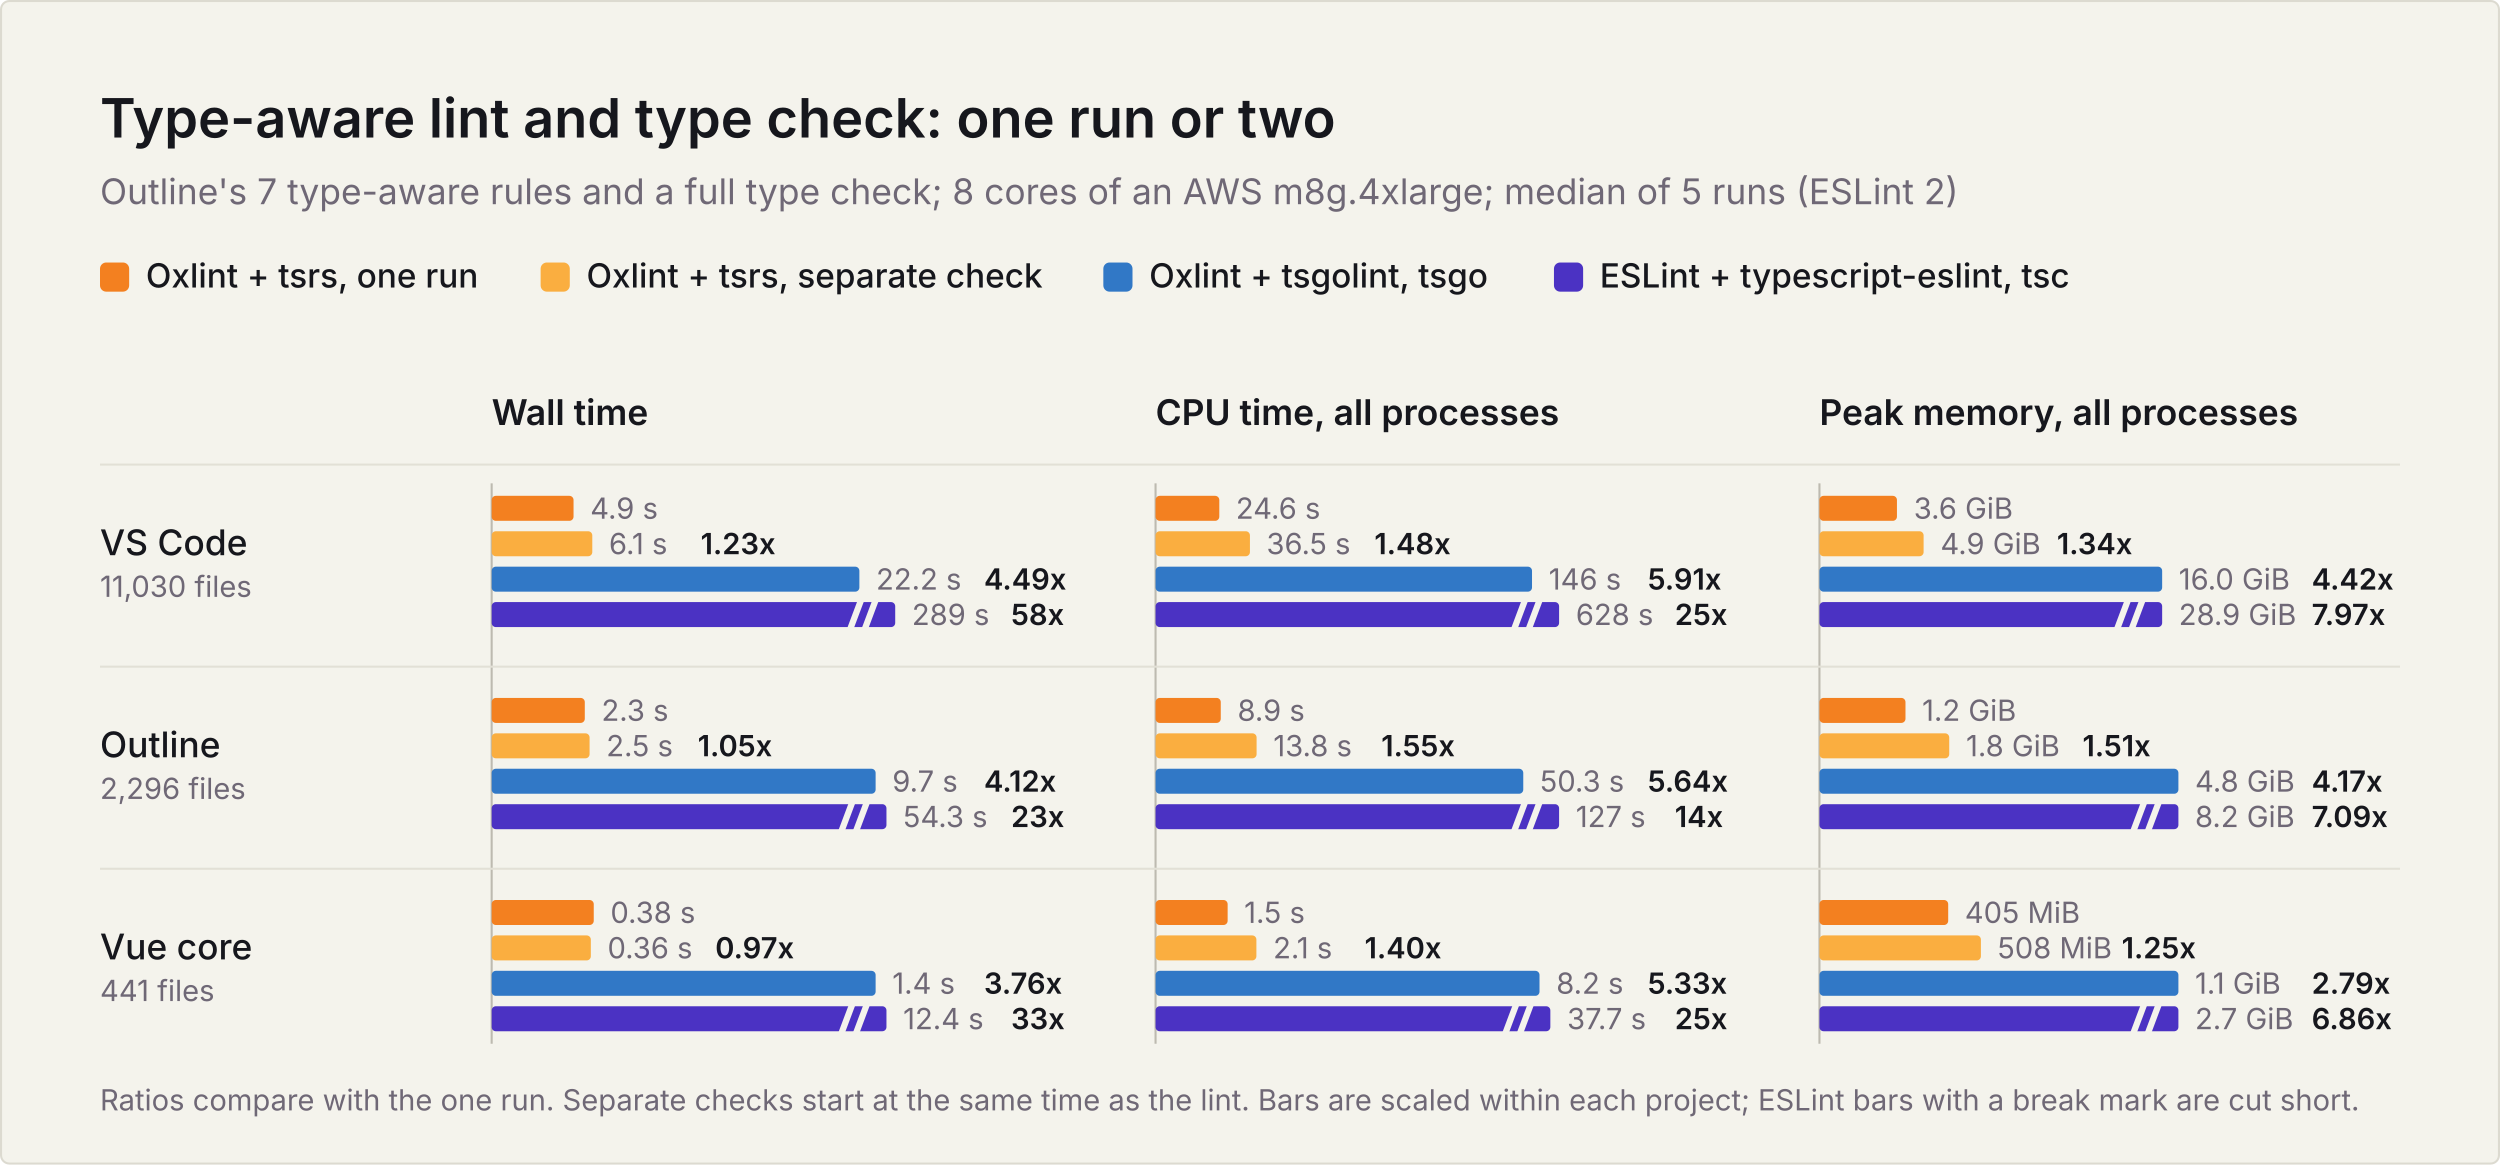
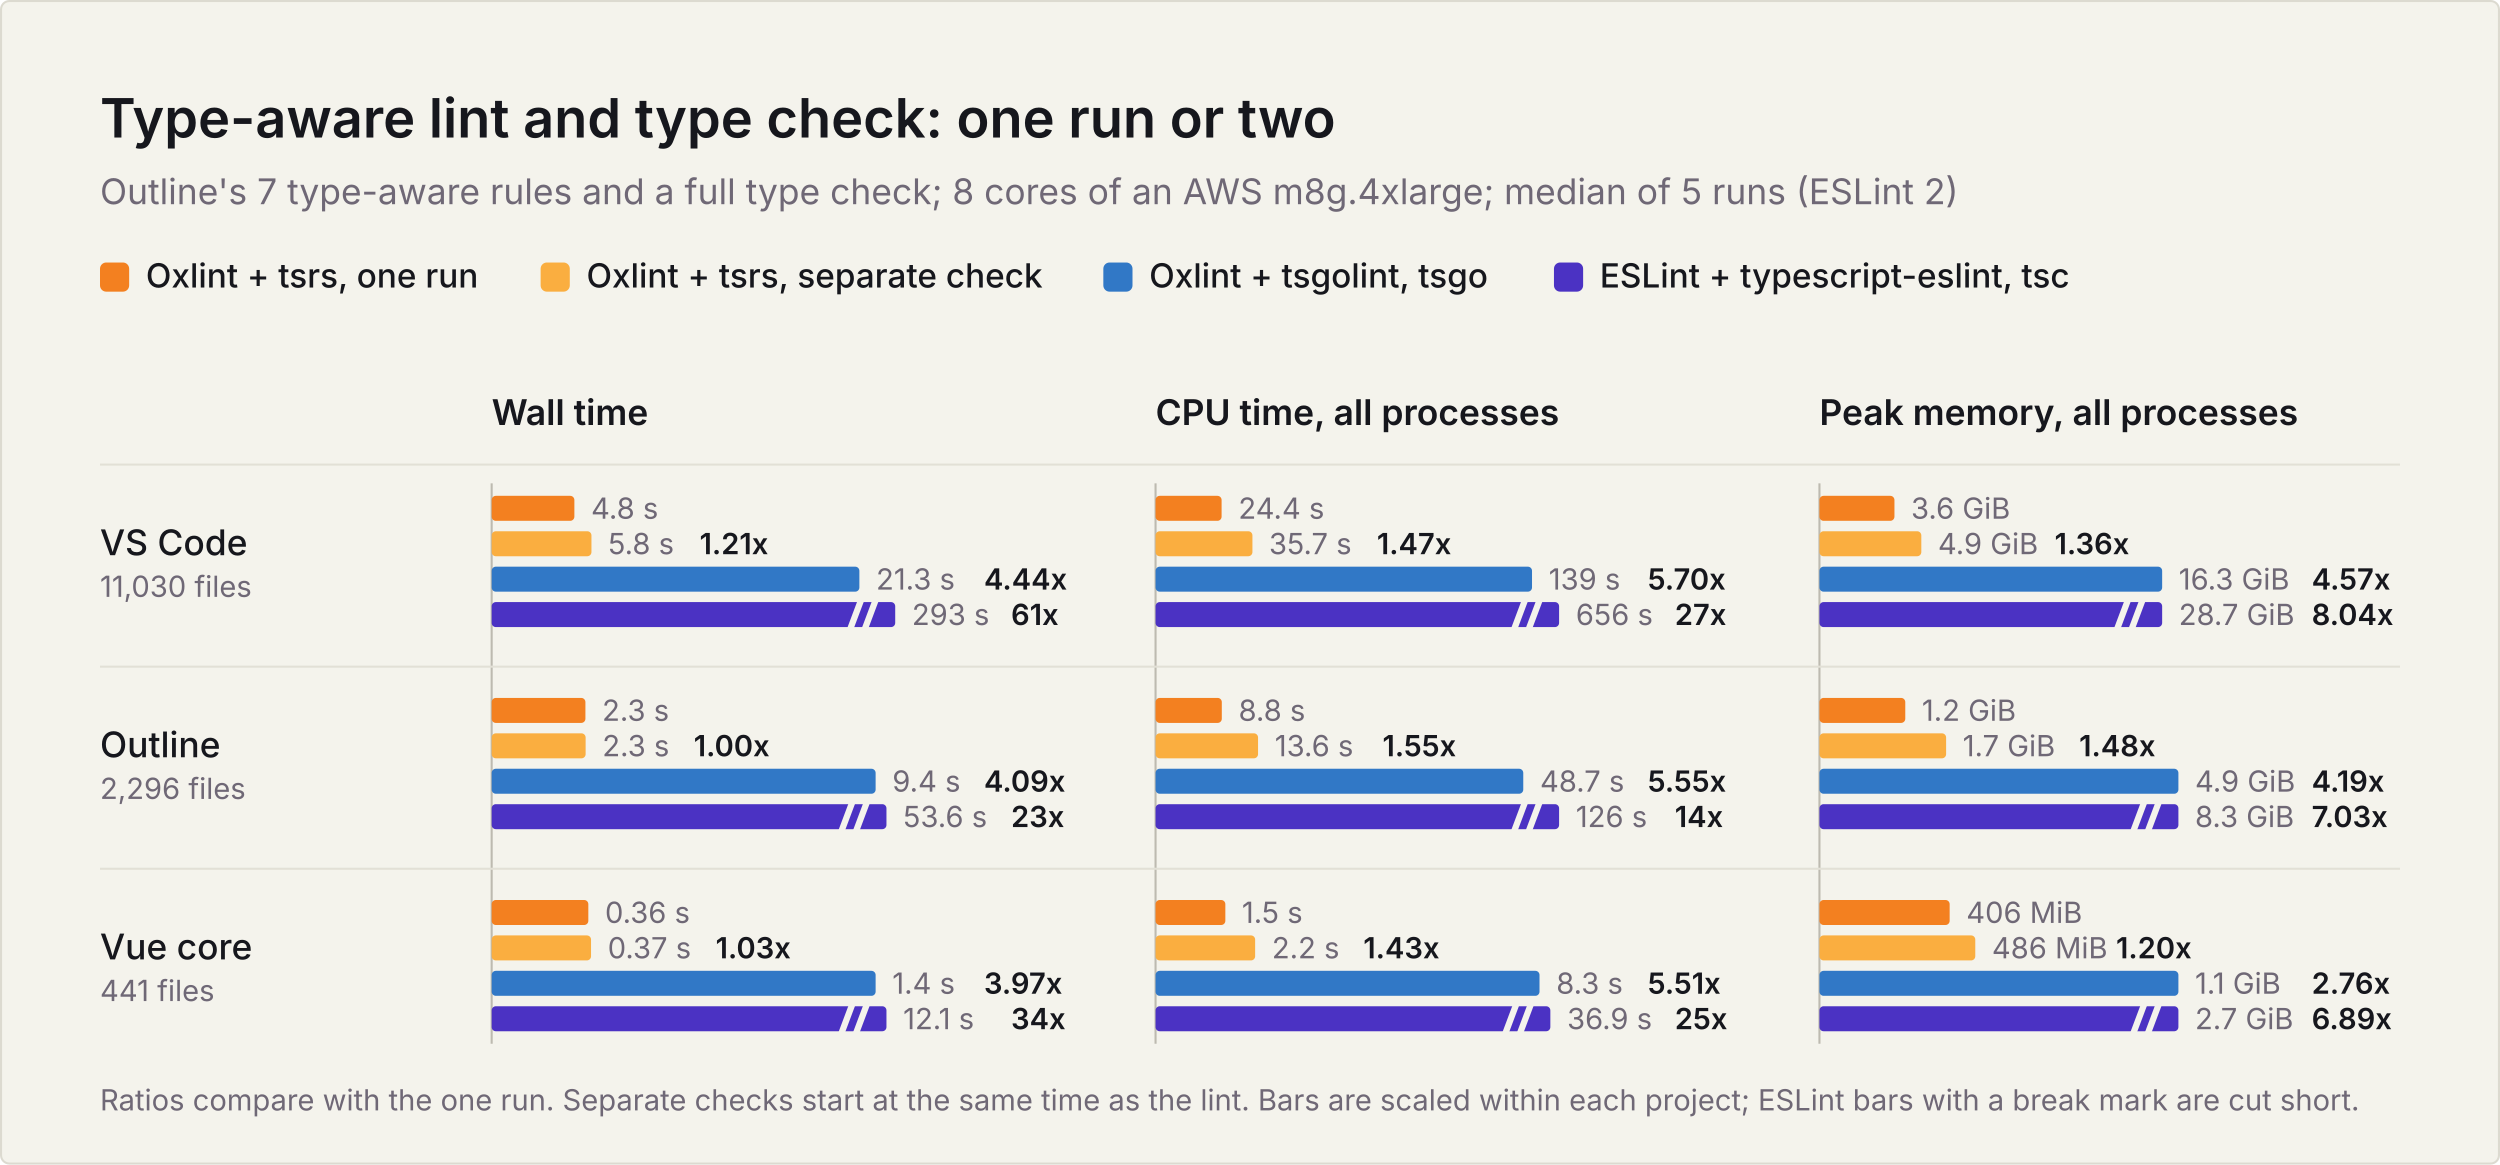
<svg xmlns="http://www.w3.org/2000/svg" width="1200" height="559" viewBox="0 0 1200 559" role="img" aria-labelledby="title description">
  <rect x="0.5" y="0.5" width="1199" height="558" rx="4" fill="#f4f3ec" stroke="#dcdad0" />
  <g font-family="Inter, -apple-system, BlinkMacSystemFont, 'Segoe UI', Helvetica, Arial, sans-serif" fill="#16171d">
    <text x="48" y="66" font-size="26" font-weight="600">Type-aware lint and type check: one run or two</text>
    <text x="48" y="98" font-size="17" font-weight="400" fill="#6f6876">Outline's 7 type-aware rules and a full type check; 8 cores of an AWS m8g.4xlarge; median of 5 runs (ESLint 2)</text>
    <g data-role="legend">
      <rect x="48.0" y="126" width="14" height="14" rx="3" fill="#f38020" />
      <text x="70.0" y="138" font-size="16" font-weight="500">Oxlint + tsrs, one run</text>
      <rect x="259.5" y="126" width="14" height="14" rx="3" fill="#faae40" />
      <text x="281.5" y="138" font-size="16" font-weight="500">Oxlint + tsrs, separate check</text>
      <rect x="529.6" y="126" width="14" height="14" rx="3" fill="#3178c6" />
      <text x="551.6" y="138" font-size="16" font-weight="500">Oxlint + tsgolint, tsgo</text>
      <rect x="745.9" y="126" width="14" height="14" rx="3" fill="#4b32c3" />
      <text x="767.9" y="138" font-size="16" font-weight="500">ESLint + typescript-eslint, tsc</text>
    </g>
    <g data-role="bars">
      <text x="236" y="204" font-size="17" font-weight="600">Wall time</text>
      <line x1="236" y1="232" x2="236" y2="501" stroke="#bdbab0" stroke-width="1" />
      <text x="554.667" y="204" font-size="17" font-weight="600">CPU time, all processes</text>
      <line x1="554.667" y1="232" x2="554.667" y2="501" stroke="#bdbab0" stroke-width="1" />
      <text x="873.333" y="204" font-size="17" font-weight="600">Peak memory, all processes</text>
      <line x1="873.333" y1="232" x2="873.333" y2="501" stroke="#bdbab0" stroke-width="1" />
      <line x1="48" y1="223" x2="1152" y2="223" stroke="#e2e0d6" stroke-width="1" />
      <g data-project="vscode">
        <text x="48" y="266.5" font-size="17" font-weight="500">VS Code</text>
        <text x="48" y="286.5" font-size="14" font-weight="400" fill="#6f6876">11,030 files</text>
-         <rect data-setup="tsrs one pass" data-metric="wall" x="236" y="238" width="39.3" height="12" rx="2" fill="#f38020" />
-         <text x="283.3" y="249" font-size="14" font-weight="400" fill="#6f6876">4.9 s</text>
-         <rect data-setup="tsrs separate" data-metric="wall" x="236" y="255" width="48.3" height="12" rx="2" fill="#faae40" />
-         <text x="292.3" y="266" font-size="14" font-weight="400" fill="#6f6876">6.1 s</text>
-         <text x="336.3" y="266" font-size="14" font-weight="600">1.23x</text>
+         <rect data-setup="tsrs one pass" data-metric="wall" x="236" y="238" width="39.7" height="12" rx="2" fill="#f38020" />
+         <text x="283.7" y="249" font-size="14" font-weight="400" fill="#6f6876">4.8 s</text>
+         <rect data-setup="tsrs separate" data-metric="wall" x="236" y="255" width="47.9" height="12" rx="2" fill="#faae40" />
+         <text x="291.9" y="266" font-size="14" font-weight="400" fill="#6f6876">5.8 s</text>
+         <text x="335.8" y="266" font-size="14" font-weight="600">1.21x</text>
        <rect data-setup="tsgolint separate" data-metric="wall" x="236" y="272" width="176.5" height="12" rx="2" fill="#3178c6" />
-         <text x="420.5" y="283" font-size="14" font-weight="400" fill="#6f6876">22.2 s</text>
-         <text x="472.3" y="283" font-size="14" font-weight="600">4.49x</text>
+         <text x="420.5" y="283" font-size="14" font-weight="400" fill="#6f6876">21.3 s</text>
+         <text x="472.3" y="283" font-size="14" font-weight="600">4.44x</text>
        <rect data-setup="eslint separate" data-metric="wall" x="236" y="289" width="193.7" height="12" rx="2" fill="#4b32c3" />
        <path d="M407.7 303L413.7 287M414.7 303L420.7 287" stroke="#f4f3ec" stroke-width="3" />
-         <text x="437.7" y="300" font-size="14" font-weight="400" fill="#6f6876">289 s</text>
-         <text x="485.3" y="300" font-size="14" font-weight="600">58x</text>
-         <rect data-setup="tsrs one pass" data-metric="cpu" x="554.667" y="238" width="30.6" height="12" rx="2" fill="#f38020" />
-         <text x="593.2" y="249" font-size="14" font-weight="400" fill="#6f6876">24.6 s</text>
-         <rect data-setup="tsrs separate" data-metric="cpu" x="554.667" y="255" width="45.3" height="12" rx="2" fill="#faae40" />
-         <text x="607.9" y="266" font-size="14" font-weight="400" fill="#6f6876">36.5 s</text>
-         <text x="659.7" y="266" font-size="14" font-weight="600">1.48x</text>
+         <text x="437.7" y="300" font-size="14" font-weight="400" fill="#6f6876">293 s</text>
+         <text x="485.3" y="300" font-size="14" font-weight="600">61x</text>
+         <rect data-setup="tsrs one pass" data-metric="cpu" x="554.667" y="238" width="31.7" height="12" rx="2" fill="#f38020" />
+         <text x="594.4" y="249" font-size="14" font-weight="400" fill="#6f6876">24.4 s</text>
+         <rect data-setup="tsrs separate" data-metric="cpu" x="554.667" y="255" width="46.5" height="12" rx="2" fill="#faae40" />
+         <text x="609.1" y="266" font-size="14" font-weight="400" fill="#6f6876">35.7 s</text>
+         <text x="660.9" y="266" font-size="14" font-weight="600">1.47x</text>
        <rect data-setup="tsgolint separate" data-metric="cpu" x="554.667" y="272" width="180.7" height="12" rx="2" fill="#3178c6" />
-         <text x="743.4" y="283" font-size="14" font-weight="400" fill="#6f6876">146 s</text>
-         <text x="790.9" y="283" font-size="14" font-weight="600">5.91x</text>
+         <text x="743.4" y="283" font-size="14" font-weight="400" fill="#6f6876">139 s</text>
+         <text x="790.9" y="283" font-size="14" font-weight="600">5.70x</text>
        <rect data-setup="eslint separate" data-metric="cpu" x="554.667" y="289" width="193.7" height="12" rx="2" fill="#4b32c3" />
        <path d="M726.4 303L732.4 287M733.4 303L739.4 287" stroke="#f4f3ec" stroke-width="3" />
-         <text x="756.4" y="300" font-size="14" font-weight="400" fill="#6f6876">628 s</text>
-         <text x="803.9" y="300" font-size="14" font-weight="600">25x</text>
-         <rect data-setup="tsrs one pass" data-metric="memory" x="873.333" y="238" width="37.2" height="12" rx="2" fill="#f38020" />
-         <text x="918.6" y="249" font-size="14" font-weight="400" fill="#6f6876">3.6 GiB</text>
-         <rect data-setup="tsrs separate" data-metric="memory" x="873.333" y="255" width="50.0" height="12" rx="2" fill="#faae40" />
-         <text x="931.4" y="266" font-size="14" font-weight="400" fill="#6f6876">4.9 GiB</text>
-         <text x="987.3" y="266" font-size="14" font-weight="600">1.34x</text>
+         <text x="756.4" y="300" font-size="14" font-weight="400" fill="#6f6876">656 s</text>
+         <text x="803.9" y="300" font-size="14" font-weight="600">27x</text>
+         <rect data-setup="tsrs one pass" data-metric="memory" x="873.333" y="238" width="36.0" height="12" rx="2" fill="#f38020" />
+         <text x="917.3" y="249" font-size="14" font-weight="400" fill="#6f6876">3.6 GiB</text>
+         <rect data-setup="tsrs separate" data-metric="memory" x="873.333" y="255" width="48.9" height="12" rx="2" fill="#faae40" />
+         <text x="930.2" y="266" font-size="14" font-weight="400" fill="#6f6876">4.9 GiB</text>
+         <text x="986.2" y="266" font-size="14" font-weight="600">1.36x</text>
        <rect data-setup="tsgolint separate" data-metric="memory" x="873.333" y="272" width="164.5" height="12" rx="2" fill="#3178c6" />
-         <text x="1045.8" y="283" font-size="14" font-weight="400" fill="#6f6876">16.0 GiB</text>
-         <text x="1109.6" y="283" font-size="14" font-weight="600">4.42x</text>
+         <text x="1045.8" y="283" font-size="14" font-weight="400" fill="#6f6876">16.3 GiB</text>
+         <text x="1109.6" y="283" font-size="14" font-weight="600">4.57x</text>
        <rect data-setup="eslint separate" data-metric="memory" x="873.333" y="289" width="164.5" height="12" rx="2" fill="#4b32c3" />
        <path d="M1015.8 303L1021.8 287M1022.8 303L1028.8 287" stroke="#f4f3ec" stroke-width="3" />
-         <text x="1045.8" y="300" font-size="14" font-weight="400" fill="#6f6876">28.9 GiB</text>
-         <text x="1109.6" y="300" font-size="14" font-weight="600">7.97x</text>
+         <text x="1045.8" y="300" font-size="14" font-weight="400" fill="#6f6876">28.7 GiB</text>
+         <text x="1109.6" y="300" font-size="14" font-weight="600">8.04x</text>
      </g>
      <line x1="48" y1="320" x2="1152" y2="320" stroke="#e2e0d6" stroke-width="1" />
      <g data-project="outline">
        <text x="48" y="363.5" font-size="17" font-weight="500">Outline</text>
        <text x="48" y="383.5" font-size="14" font-weight="400" fill="#6f6876">2,296 files</text>
-         <rect data-setup="tsrs one pass" data-metric="wall" x="236" y="335" width="44.7" height="12" rx="2" fill="#f38020" />
-         <text x="288.7" y="346" font-size="14" font-weight="400" fill="#6f6876">2.3 s</text>
-         <rect data-setup="tsrs separate" data-metric="wall" x="236" y="352" width="47.0" height="12" rx="2" fill="#faae40" />
-         <text x="291.0" y="363" font-size="14" font-weight="400" fill="#6f6876">2.5 s</text>
-         <text x="334.9" y="363" font-size="14" font-weight="600">1.05x</text>
+         <rect data-setup="tsrs one pass" data-metric="wall" x="236" y="335" width="45.0" height="12" rx="2" fill="#f38020" />
+         <text x="289.0" y="346" font-size="14" font-weight="400" fill="#6f6876">2.3 s</text>
+         <rect data-setup="tsrs separate" data-metric="wall" x="236" y="352" width="45.1" height="12" rx="2" fill="#faae40" />
+         <text x="289.1" y="363" font-size="14" font-weight="400" fill="#6f6876">2.3 s</text>
+         <text x="333.0" y="363" font-size="14" font-weight="600">1.00x</text>
        <rect data-setup="tsgolint separate" data-metric="wall" x="236" y="369" width="184.3" height="12" rx="2" fill="#3178c6" />
-         <text x="428.3" y="380" font-size="14" font-weight="400" fill="#6f6876">9.7 s</text>
-         <text x="472.3" y="380" font-size="14" font-weight="600">4.12x</text>
+         <text x="428.3" y="380" font-size="14" font-weight="400" fill="#6f6876">9.4 s</text>
+         <text x="472.3" y="380" font-size="14" font-weight="600">4.09x</text>
        <rect data-setup="eslint separate" data-metric="wall" x="236" y="386" width="189.5" height="12" rx="2" fill="#4b32c3" />
        <path d="M403.5 400L409.5 384M410.5 400L416.5 384" stroke="#f4f3ec" stroke-width="3" />
-         <text x="433.5" y="397" font-size="14" font-weight="400" fill="#6f6876">54.3 s</text>
+         <text x="433.5" y="397" font-size="14" font-weight="400" fill="#6f6876">53.6 s</text>
        <text x="485.3" y="397" font-size="14" font-weight="600">23x</text>
-         <rect data-setup="tsrs one pass" data-metric="cpu" x="554.667" y="335" width="31.3" height="12" rx="2" fill="#f38020" />
-         <text x="594.0" y="346" font-size="14" font-weight="400" fill="#6f6876">8.9 s</text>
-         <rect data-setup="tsrs separate" data-metric="cpu" x="554.667" y="352" width="48.5" height="12" rx="2" fill="#faae40" />
-         <text x="611.2" y="363" font-size="14" font-weight="400" fill="#6f6876">13.8 s</text>
-         <text x="663.0" y="363" font-size="14" font-weight="600">1.55x</text>
+         <rect data-setup="tsrs one pass" data-metric="cpu" x="554.667" y="335" width="31.8" height="12" rx="2" fill="#f38020" />
+         <text x="594.5" y="346" font-size="14" font-weight="400" fill="#6f6876">8.8 s</text>
+         <rect data-setup="tsrs separate" data-metric="cpu" x="554.667" y="352" width="49.2" height="12" rx="2" fill="#faae40" />
+         <text x="611.9" y="363" font-size="14" font-weight="400" fill="#6f6876">13.6 s</text>
+         <text x="663.6" y="363" font-size="14" font-weight="600">1.55x</text>
        <rect data-setup="tsgolint separate" data-metric="cpu" x="554.667" y="369" width="176.5" height="12" rx="2" fill="#3178c6" />
-         <text x="739.2" y="380" font-size="14" font-weight="400" fill="#6f6876">50.3 s</text>
-         <text x="790.9" y="380" font-size="14" font-weight="600">5.64x</text>
+         <text x="739.2" y="380" font-size="14" font-weight="400" fill="#6f6876">48.7 s</text>
+         <text x="790.9" y="380" font-size="14" font-weight="600">5.55x</text>
        <rect data-setup="eslint separate" data-metric="cpu" x="554.667" y="386" width="193.7" height="12" rx="2" fill="#4b32c3" />
        <path d="M726.4 400L732.4 384M733.4 400L739.4 384" stroke="#f4f3ec" stroke-width="3" />
-         <text x="756.4" y="397" font-size="14" font-weight="400" fill="#6f6876">127 s</text>
+         <text x="756.4" y="397" font-size="14" font-weight="400" fill="#6f6876">126 s</text>
        <text x="803.9" y="397" font-size="14" font-weight="600">14x</text>
-         <rect data-setup="tsrs one pass" data-metric="memory" x="873.333" y="335" width="41.3" height="12" rx="2" fill="#f38020" />
-         <text x="922.6" y="346" font-size="14" font-weight="400" fill="#6f6876">1.2 GiB</text>
-         <rect data-setup="tsrs separate" data-metric="memory" x="873.333" y="352" width="62.3" height="12" rx="2" fill="#faae40" />
-         <text x="943.7" y="363" font-size="14" font-weight="400" fill="#6f6876">1.8 GiB</text>
-         <text x="999.6" y="363" font-size="14" font-weight="600">1.51x</text>
+         <rect data-setup="tsrs one pass" data-metric="memory" x="873.333" y="335" width="41.2" height="12" rx="2" fill="#f38020" />
+         <text x="922.5" y="346" font-size="14" font-weight="400" fill="#6f6876">1.2 GiB</text>
+         <rect data-setup="tsrs separate" data-metric="memory" x="873.333" y="352" width="60.8" height="12" rx="2" fill="#faae40" />
+         <text x="942.1" y="363" font-size="14" font-weight="400" fill="#6f6876">1.7 GiB</text>
+         <text x="998.0" y="363" font-size="14" font-weight="600">1.48x</text>
        <rect data-setup="tsgolint separate" data-metric="memory" x="873.333" y="369" width="172.3" height="12" rx="2" fill="#3178c6" />
-         <text x="1053.6" y="380" font-size="14" font-weight="400" fill="#6f6876">4.8 GiB</text>
-         <text x="1109.6" y="380" font-size="14" font-weight="600">4.17x</text>
+         <text x="1053.6" y="380" font-size="14" font-weight="400" fill="#6f6876">4.9 GiB</text>
+         <text x="1109.6" y="380" font-size="14" font-weight="600">4.19x</text>
        <rect data-setup="eslint separate" data-metric="memory" x="873.333" y="386" width="172.3" height="12" rx="2" fill="#4b32c3" />
        <path d="M1023.6 400L1029.6 384M1030.6 400L1036.6 384" stroke="#f4f3ec" stroke-width="3" />
-         <text x="1053.6" y="397" font-size="14" font-weight="400" fill="#6f6876">8.2 GiB</text>
-         <text x="1109.6" y="397" font-size="14" font-weight="600">7.09x</text>
+         <text x="1053.6" y="397" font-size="14" font-weight="400" fill="#6f6876">8.3 GiB</text>
+         <text x="1109.6" y="397" font-size="14" font-weight="600">7.03x</text>
      </g>
      <line x1="48" y1="417" x2="1152" y2="417" stroke="#e2e0d6" stroke-width="1" />
      <g data-project="vue">
        <text x="48" y="460.5" font-size="17" font-weight="500">Vue core</text>
        <text x="48" y="480.5" font-size="14" font-weight="400" fill="#6f6876">441 files</text>
-         <rect data-setup="tsrs one pass" data-metric="wall" x="236" y="432" width="49.0" height="12" rx="2" fill="#f38020" />
-         <text x="293.0" y="443" font-size="14" font-weight="400" fill="#6f6876">0.38 s</text>
-         <rect data-setup="tsrs separate" data-metric="wall" x="236" y="449" width="47.6" height="12" rx="2" fill="#faae40" />
-         <text x="291.6" y="460" font-size="14" font-weight="400" fill="#6f6876">0.36 s</text>
-         <text x="343.3" y="460" font-size="14" font-weight="600">0.97x</text>
+         <rect data-setup="tsrs one pass" data-metric="wall" x="236" y="432" width="46.4" height="12" rx="2" fill="#f38020" />
+         <text x="290.4" y="443" font-size="14" font-weight="400" fill="#6f6876">0.36 s</text>
+         <rect data-setup="tsrs separate" data-metric="wall" x="236" y="449" width="47.7" height="12" rx="2" fill="#faae40" />
+         <text x="291.7" y="460" font-size="14" font-weight="400" fill="#6f6876">0.37 s</text>
+         <text x="343.5" y="460" font-size="14" font-weight="600">1.03x</text>
        <rect data-setup="tsgolint separate" data-metric="wall" x="236" y="466" width="184.3" height="12" rx="2" fill="#3178c6" />
        <text x="428.3" y="477" font-size="14" font-weight="400" fill="#6f6876">1.4 s</text>
-         <text x="472.3" y="477" font-size="14" font-weight="600">3.76x</text>
+         <text x="472.3" y="477" font-size="14" font-weight="600">3.97x</text>
        <rect data-setup="eslint separate" data-metric="wall" x="236" y="483" width="189.5" height="12" rx="2" fill="#4b32c3" />
        <path d="M403.5 497L409.5 481M410.5 497L416.5 481" stroke="#f4f3ec" stroke-width="3" />
-         <text x="433.5" y="494" font-size="14" font-weight="400" fill="#6f6876">12.4 s</text>
-         <text x="485.3" y="494" font-size="14" font-weight="600">33x</text>
-         <rect data-setup="tsrs one pass" data-metric="cpu" x="554.667" y="432" width="34.6" height="12" rx="2" fill="#f38020" />
-         <text x="597.2" y="443" font-size="14" font-weight="400" fill="#6f6876">1.5 s</text>
-         <rect data-setup="tsrs separate" data-metric="cpu" x="554.667" y="449" width="48.4" height="12" rx="2" fill="#faae40" />
-         <text x="611.1" y="460" font-size="14" font-weight="400" fill="#6f6876">2.1 s</text>
-         <text x="655.0" y="460" font-size="14" font-weight="600">1.40x</text>
+         <text x="433.5" y="494" font-size="14" font-weight="400" fill="#6f6876">12.1 s</text>
+         <text x="485.3" y="494" font-size="14" font-weight="600">34x</text>
+         <rect data-setup="tsrs one pass" data-metric="cpu" x="554.667" y="432" width="33.5" height="12" rx="2" fill="#f38020" />
+         <text x="596.1" y="443" font-size="14" font-weight="400" fill="#6f6876">1.5 s</text>
+         <rect data-setup="tsrs separate" data-metric="cpu" x="554.667" y="449" width="47.8" height="12" rx="2" fill="#faae40" />
+         <text x="610.5" y="460" font-size="14" font-weight="400" fill="#6f6876">2.2 s</text>
+         <text x="654.4" y="460" font-size="14" font-weight="600">1.43x</text>
        <rect data-setup="tsgolint separate" data-metric="cpu" x="554.667" y="466" width="184.3" height="12" rx="2" fill="#3178c6" />
-         <text x="747.0" y="477" font-size="14" font-weight="400" fill="#6f6876">8.2 s</text>
-         <text x="790.9" y="477" font-size="14" font-weight="600">5.33x</text>
+         <text x="747.0" y="477" font-size="14" font-weight="400" fill="#6f6876">8.3 s</text>
+         <text x="790.9" y="477" font-size="14" font-weight="600">5.51x</text>
        <rect data-setup="eslint separate" data-metric="cpu" x="554.667" y="483" width="189.5" height="12" rx="2" fill="#4b32c3" />
        <path d="M722.2 497L728.2 481M729.2 497L735.2 481" stroke="#f4f3ec" stroke-width="3" />
-         <text x="752.2" y="494" font-size="14" font-weight="400" fill="#6f6876">37.7 s</text>
+         <text x="752.2" y="494" font-size="14" font-weight="400" fill="#6f6876">36.9 s</text>
        <text x="803.9" y="494" font-size="14" font-weight="600">25x</text>
-         <rect data-setup="tsrs one pass" data-metric="memory" x="873.333" y="432" width="61.8" height="12" rx="2" fill="#f38020" />
-         <text x="943.1" y="443" font-size="14" font-weight="400" fill="#6f6876">405 MiB</text>
-         <rect data-setup="tsrs separate" data-metric="memory" x="873.333" y="449" width="77.5" height="12" rx="2" fill="#faae40" />
-         <text x="958.8" y="460" font-size="14" font-weight="400" fill="#6f6876">508 MiB</text>
-         <text x="1018.4" y="460" font-size="14" font-weight="600">1.25x</text>
+         <rect data-setup="tsrs one pass" data-metric="memory" x="873.333" y="432" width="62.5" height="12" rx="2" fill="#f38020" />
+         <text x="943.8" y="443" font-size="14" font-weight="400" fill="#6f6876">406 MiB</text>
+         <rect data-setup="tsrs separate" data-metric="memory" x="873.333" y="449" width="74.8" height="12" rx="2" fill="#faae40" />
+         <text x="956.1" y="460" font-size="14" font-weight="400" fill="#6f6876">486 MiB</text>
+         <text x="1015.7" y="460" font-size="14" font-weight="600">1.20x</text>
        <rect data-setup="tsgolint separate" data-metric="memory" x="873.333" y="466" width="172.3" height="12" rx="2" fill="#3178c6" />
        <text x="1053.6" y="477" font-size="14" font-weight="400" fill="#6f6876">1.1 GiB</text>
-         <text x="1109.6" y="477" font-size="14" font-weight="600">2.79x</text>
+         <text x="1109.6" y="477" font-size="14" font-weight="600">2.76x</text>
        <rect data-setup="eslint separate" data-metric="memory" x="873.333" y="483" width="172.3" height="12" rx="2" fill="#4b32c3" />
        <path d="M1023.6 497L1029.6 481M1030.6 497L1036.6 481" stroke="#f4f3ec" stroke-width="3" />
        <text x="1053.6" y="494" font-size="14" font-weight="400" fill="#6f6876">2.7 GiB</text>
-         <text x="1109.6" y="494" font-size="14" font-weight="600">6.86x</text>
+         <text x="1109.6" y="494" font-size="14" font-weight="600">6.89x</text>
      </g>
    </g>
    <text x="48" y="533" font-size="14" font-weight="400" fill="#6f6876">Ratios compare with the one run. Separate checks start at the same time as the lint. Bars are scaled within each project; ESLint bars with a break mark are cut short.</text>
  </g>
</svg>
